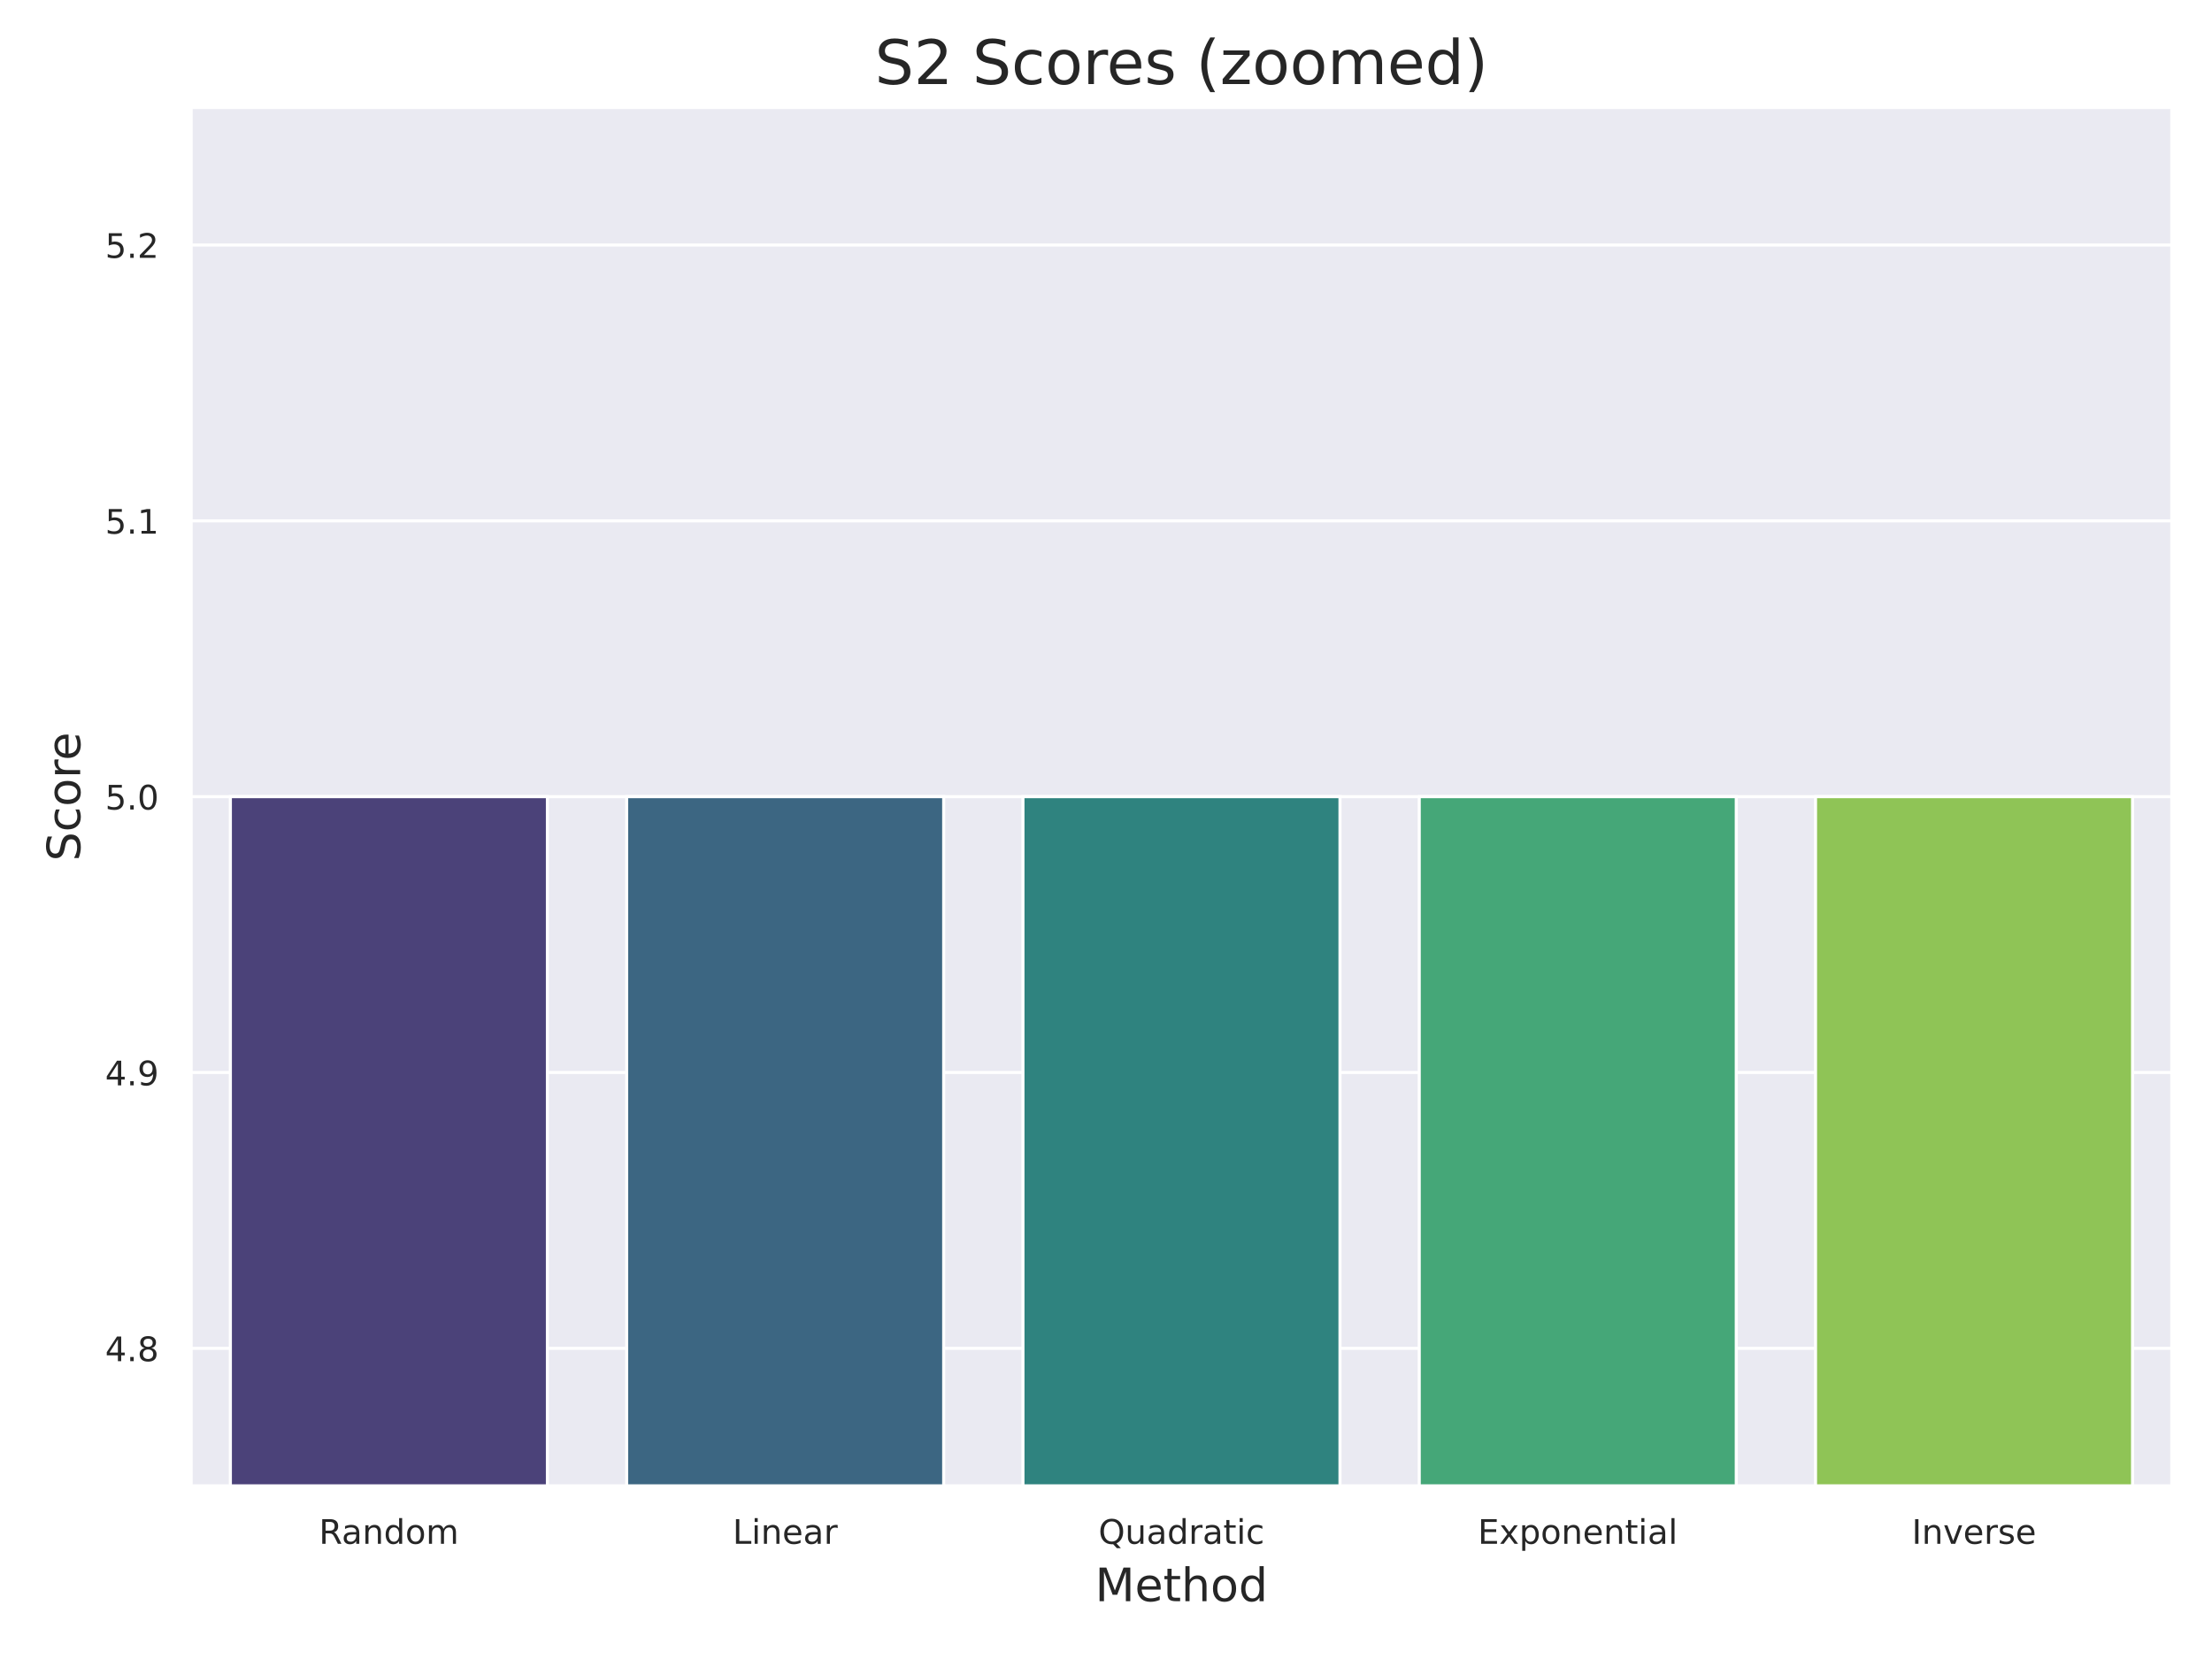
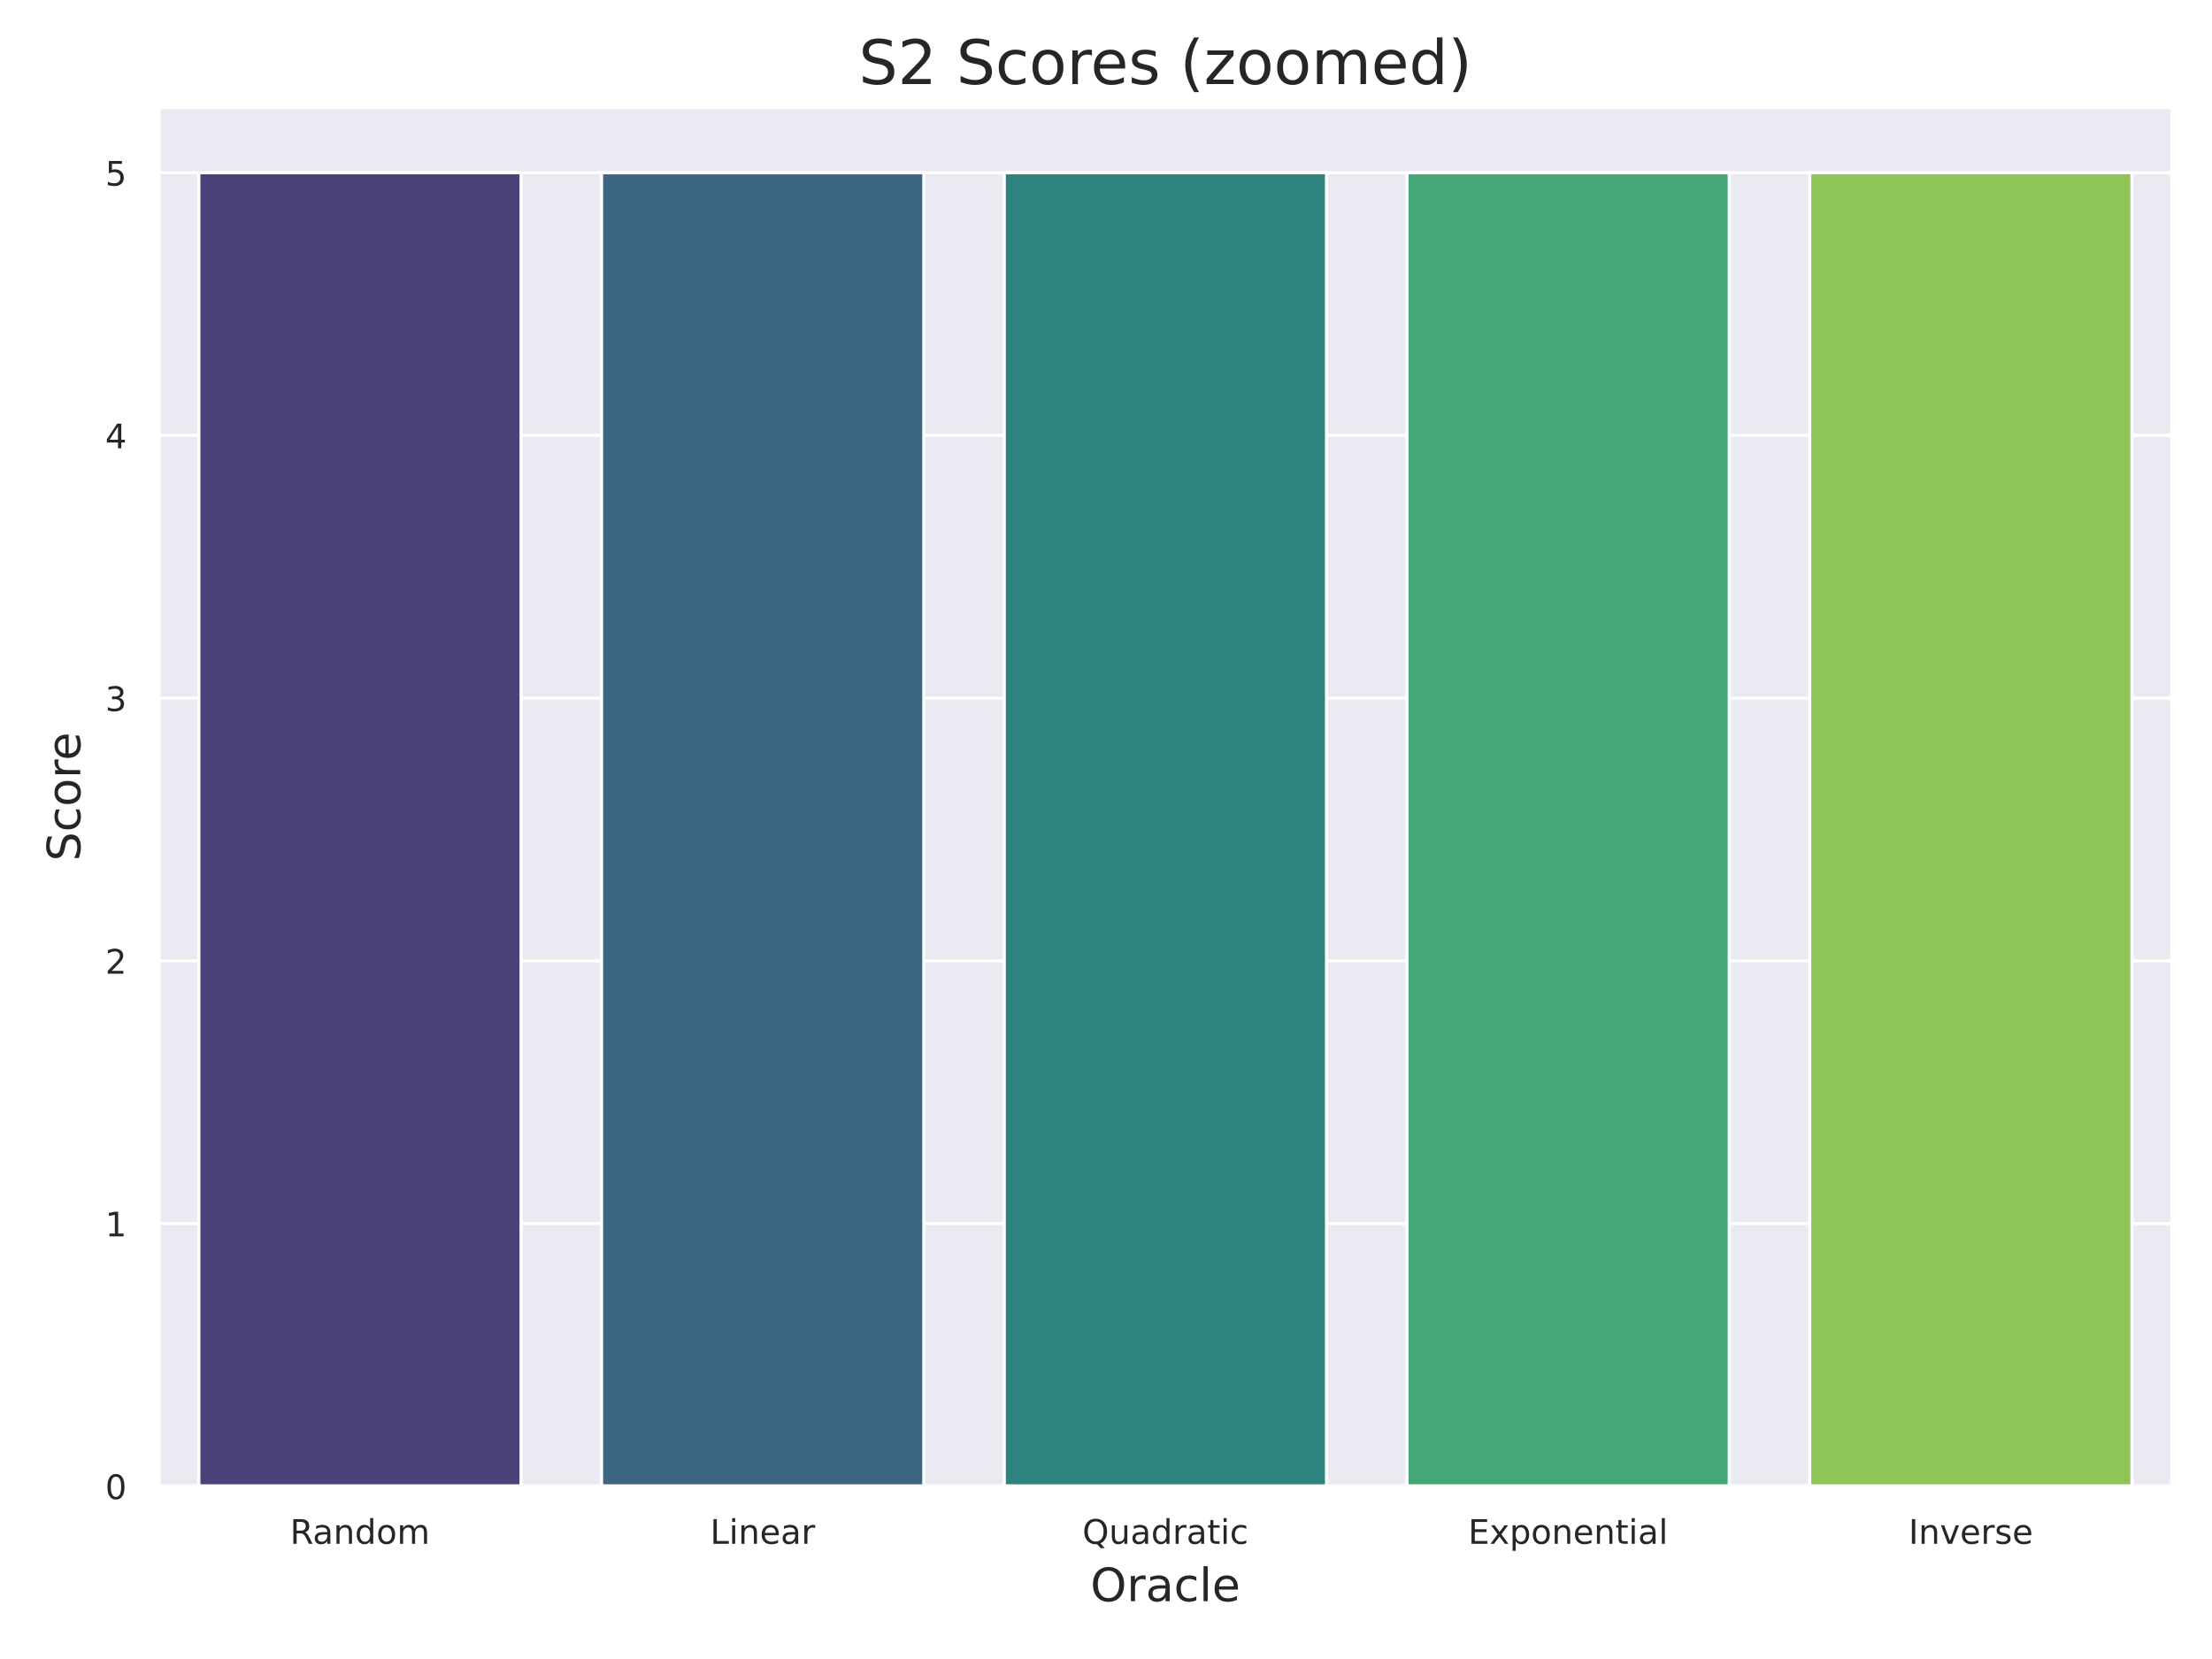
<svg xmlns="http://www.w3.org/2000/svg" xmlns:xlink="http://www.w3.org/1999/xlink" width="576pt" height="432pt" viewBox="0 0 576 432" version="1.1">
  <defs>
    <style type="text/css">*{stroke-linejoin: round; stroke-linecap: butt}</style>
  </defs>
  <g id="figure_1">
    <g id="patch_1">
      <path d="M 0 432  L 576 432  L 576 0  L 0 0  z " style="fill: #ffffff" />
    </g>
    <g id="axes_1">
      <g id="patch_2">
-         <path d="M 49.668 387.012  L 565.632 387.012  L 565.632 27.888  L 49.668 27.888  z " style="fill: #eaeaf2" />
+         <path d="M 41.298 387.012  L 565.632 387.012  L 565.632 27.888  L 41.298 27.888  z " style="fill: #eaeaf2" />
      </g>
      <g id="matplotlib.axis_1">
        <g id="xtick_1">
          <g id="text_1">
-             <g style="fill: #262626" transform="translate(83.04977 401.9986) scale(0.088 -0.088)">
+             <g style="fill: #262626" transform="translate(75.51677 401.9986) scale(0.088 -0.088)">
              <defs>
                <path id="DejaVuSans-52" d="M 2841 2188  Q 3044 2119 3236 1894  Q 3428 1669 3622 1275  L 4263 0  L 3584 0  L 2988 1197  Q 2756 1666 2539 1819  Q 2322 1972 1947 1972  L 1259 1972  L 1259 0  L 628 0  L 628 4666  L 2053 4666  Q 2853 4666 3247 4331  Q 3641 3997 3641 3322  Q 3641 2881 3436 2590  Q 3231 2300 2841 2188  z M 1259 4147  L 1259 2491  L 2053 2491  Q 2509 2491 2742 2702  Q 2975 2913 2975 3322  Q 2975 3731 2742 3939  Q 2509 4147 2053 4147  L 1259 4147  z " transform="scale(0.015625)" />
                <path id="DejaVuSans-61" d="M 2194 1759  Q 1497 1759 1228 1600  Q 959 1441 959 1056  Q 959 750 1161 570  Q 1363 391 1709 391  Q 2188 391 2477 730  Q 2766 1069 2766 1631  L 2766 1759  L 2194 1759  z M 3341 1997  L 3341 0  L 2766 0  L 2766 531  Q 2569 213 2275 61  Q 1981 -91 1556 -91  Q 1019 -91 701 211  Q 384 513 384 1019  Q 384 1609 779 1909  Q 1175 2209 1959 2209  L 2766 2209  L 2766 2266  Q 2766 2663 2505 2880  Q 2244 3097 1772 3097  Q 1472 3097 1187 3025  Q 903 2953 641 2809  L 641 3341  Q 956 3463 1253 3523  Q 1550 3584 1831 3584  Q 2591 3584 2966 3190  Q 3341 2797 3341 1997  z " transform="scale(0.015625)" />
                <path id="DejaVuSans-6e" d="M 3513 2113  L 3513 0  L 2938 0  L 2938 2094  Q 2938 2591 2744 2837  Q 2550 3084 2163 3084  Q 1697 3084 1428 2787  Q 1159 2491 1159 1978  L 1159 0  L 581 0  L 581 3500  L 1159 3500  L 1159 2956  Q 1366 3272 1645 3428  Q 1925 3584 2291 3584  Q 2894 3584 3203 3211  Q 3513 2838 3513 2113  z " transform="scale(0.015625)" />
                <path id="DejaVuSans-64" d="M 2906 2969  L 2906 4863  L 3481 4863  L 3481 0  L 2906 0  L 2906 525  Q 2725 213 2448 61  Q 2172 -91 1784 -91  Q 1150 -91 751 415  Q 353 922 353 1747  Q 353 2572 751 3078  Q 1150 3584 1784 3584  Q 2172 3584 2448 3432  Q 2725 3281 2906 2969  z M 947 1747  Q 947 1113 1208 752  Q 1469 391 1925 391  Q 2381 391 2643 752  Q 2906 1113 2906 1747  Q 2906 2381 2643 2742  Q 2381 3103 1925 3103  Q 1469 3103 1208 2742  Q 947 2381 947 1747  z " transform="scale(0.015625)" />
                <path id="DejaVuSans-6f" d="M 1959 3097  Q 1497 3097 1228 2736  Q 959 2375 959 1747  Q 959 1119 1226 758  Q 1494 397 1959 397  Q 2419 397 2687 759  Q 2956 1122 2956 1747  Q 2956 2369 2687 2733  Q 2419 3097 1959 3097  z M 1959 3584  Q 2709 3584 3137 3096  Q 3566 2609 3566 1747  Q 3566 888 3137 398  Q 2709 -91 1959 -91  Q 1206 -91 779 398  Q 353 888 353 1747  Q 353 2609 779 3096  Q 1206 3584 1959 3584  z " transform="scale(0.015625)" />
                <path id="DejaVuSans-6d" d="M 3328 2828  Q 3544 3216 3844 3400  Q 4144 3584 4550 3584  Q 5097 3584 5394 3201  Q 5691 2819 5691 2113  L 5691 0  L 5113 0  L 5113 2094  Q 5113 2597 4934 2840  Q 4756 3084 4391 3084  Q 3944 3084 3684 2787  Q 3425 2491 3425 1978  L 3425 0  L 2847 0  L 2847 2094  Q 2847 2600 2669 2842  Q 2491 3084 2119 3084  Q 1678 3084 1418 2786  Q 1159 2488 1159 1978  L 1159 0  L 581 0  L 581 3500  L 1159 3500  L 1159 2956  Q 1356 3278 1631 3431  Q 1906 3584 2284 3584  Q 2666 3584 2933 3390  Q 3200 3197 3328 2828  z " transform="scale(0.015625)" />
              </defs>
              <use xlink:href="#DejaVuSans-52" />
              <use xlink:href="#DejaVuSans-61" x="67.232" />
              <use xlink:href="#DejaVuSans-6e" x="128.512" />
              <use xlink:href="#DejaVuSans-64" x="191.891" />
              <use xlink:href="#DejaVuSans-6f" x="255.367" />
              <use xlink:href="#DejaVuSans-6d" x="316.549" />
            </g>
          </g>
        </g>
        <g id="xtick_2">
          <g id="text_2">
-             <g style="fill: #262626" transform="translate(190.7821 401.9986) scale(0.088 -0.088)">
+             <g style="fill: #262626" transform="translate(184.9231 401.9986) scale(0.088 -0.088)">
              <defs>
                <path id="DejaVuSans-4c" d="M 628 4666  L 1259 4666  L 1259 531  L 3531 531  L 3531 0  L 628 0  L 628 4666  z " transform="scale(0.015625)" />
                <path id="DejaVuSans-69" d="M 603 3500  L 1178 3500  L 1178 0  L 603 0  L 603 3500  z M 603 4863  L 1178 4863  L 1178 4134  L 603 4134  L 603 4863  z " transform="scale(0.015625)" />
                <path id="DejaVuSans-65" d="M 3597 1894  L 3597 1613  L 953 1613  Q 991 1019 1311 708  Q 1631 397 2203 397  Q 2534 397 2845 478  Q 3156 559 3463 722  L 3463 178  Q 3153 47 2828 -22  Q 2503 -91 2169 -91  Q 1331 -91 842 396  Q 353 884 353 1716  Q 353 2575 817 3079  Q 1281 3584 2069 3584  Q 2775 3584 3186 3129  Q 3597 2675 3597 1894  z M 3022 2063  Q 3016 2534 2758 2815  Q 2500 3097 2075 3097  Q 1594 3097 1305 2825  Q 1016 2553 972 2059  L 3022 2063  z " transform="scale(0.015625)" />
                <path id="DejaVuSans-72" d="M 2631 2963  Q 2534 3019 2420 3045  Q 2306 3072 2169 3072  Q 1681 3072 1420 2755  Q 1159 2438 1159 1844  L 1159 0  L 581 0  L 581 3500  L 1159 3500  L 1159 2956  Q 1341 3275 1631 3429  Q 1922 3584 2338 3584  Q 2397 3584 2469 3576  Q 2541 3569 2628 3553  L 2631 2963  z " transform="scale(0.015625)" />
              </defs>
              <use xlink:href="#DejaVuSans-4c" />
              <use xlink:href="#DejaVuSans-69" x="55.713" />
              <use xlink:href="#DejaVuSans-6e" x="83.496" />
              <use xlink:href="#DejaVuSans-65" x="146.875" />
              <use xlink:href="#DejaVuSans-61" x="208.398" />
              <use xlink:href="#DejaVuSans-72" x="269.678" />
            </g>
          </g>
        </g>
        <g id="xtick_3">
          <g id="text_3">
-             <g style="fill: #262626" transform="translate(286.0364 401.9986) scale(0.088 -0.088)">
+             <g style="fill: #262626" transform="translate(281.8514 401.9986) scale(0.088 -0.088)">
              <defs>
                <path id="DejaVuSans-51" d="M 2522 4238  Q 1834 4238 1429 3725  Q 1025 3213 1025 2328  Q 1025 1447 1429 934  Q 1834 422 2522 422  Q 3209 422 3611 934  Q 4013 1447 4013 2328  Q 4013 3213 3611 3725  Q 3209 4238 2522 4238  z M 3406 84  L 4238 -825  L 3475 -825  L 2784 -78  Q 2681 -84 2626 -87  Q 2572 -91 2522 -91  Q 1538 -91 948 567  Q 359 1225 359 2328  Q 359 3434 948 4092  Q 1538 4750 2522 4750  Q 3503 4750 4090 4092  Q 4678 3434 4678 2328  Q 4678 1516 4351 937  Q 4025 359 3406 84  z " transform="scale(0.015625)" />
                <path id="DejaVuSans-75" d="M 544 1381  L 544 3500  L 1119 3500  L 1119 1403  Q 1119 906 1312 657  Q 1506 409 1894 409  Q 2359 409 2629 706  Q 2900 1003 2900 1516  L 2900 3500  L 3475 3500  L 3475 0  L 2900 0  L 2900 538  Q 2691 219 2414 64  Q 2138 -91 1772 -91  Q 1169 -91 856 284  Q 544 659 544 1381  z M 1991 3584  L 1991 3584  z " transform="scale(0.015625)" />
                <path id="DejaVuSans-74" d="M 1172 4494  L 1172 3500  L 2356 3500  L 2356 3053  L 1172 3053  L 1172 1153  Q 1172 725 1289 603  Q 1406 481 1766 481  L 2356 481  L 2356 0  L 1766 0  Q 1100 0 847 248  Q 594 497 594 1153  L 594 3053  L 172 3053  L 172 3500  L 594 3500  L 594 4494  L 1172 4494  z " transform="scale(0.015625)" />
                <path id="DejaVuSans-63" d="M 3122 3366  L 3122 2828  Q 2878 2963 2633 3030  Q 2388 3097 2138 3097  Q 1578 3097 1268 2742  Q 959 2388 959 1747  Q 959 1106 1268 751  Q 1578 397 2138 397  Q 2388 397 2633 464  Q 2878 531 3122 666  L 3122 134  Q 2881 22 2623 -34  Q 2366 -91 2075 -91  Q 1284 -91 818 406  Q 353 903 353 1747  Q 353 2603 823 3093  Q 1294 3584 2113 3584  Q 2378 3584 2631 3529  Q 2884 3475 3122 3366  z " transform="scale(0.015625)" />
              </defs>
              <use xlink:href="#DejaVuSans-51" />
              <use xlink:href="#DejaVuSans-75" x="78.711" />
              <use xlink:href="#DejaVuSans-61" x="142.09" />
              <use xlink:href="#DejaVuSans-64" x="203.369" />
              <use xlink:href="#DejaVuSans-72" x="266.846" />
              <use xlink:href="#DejaVuSans-61" x="307.959" />
              <use xlink:href="#DejaVuSans-74" x="369.238" />
              <use xlink:href="#DejaVuSans-69" x="408.447" />
              <use xlink:href="#DejaVuSans-63" x="436.23" />
            </g>
          </g>
        </g>
        <g id="xtick_4">
          <g id="text_4">
-             <g style="fill: #262626" transform="translate(384.8223 401.9986) scale(0.088 -0.088)">
+             <g style="fill: #262626" transform="translate(382.3113 401.9986) scale(0.088 -0.088)">
              <defs>
                <path id="DejaVuSans-45" d="M 628 4666  L 3578 4666  L 3578 4134  L 1259 4134  L 1259 2753  L 3481 2753  L 3481 2222  L 1259 2222  L 1259 531  L 3634 531  L 3634 0  L 628 0  L 628 4666  z " transform="scale(0.015625)" />
                <path id="DejaVuSans-78" d="M 3513 3500  L 2247 1797  L 3578 0  L 2900 0  L 1881 1375  L 863 0  L 184 0  L 1544 1831  L 300 3500  L 978 3500  L 1906 2253  L 2834 3500  L 3513 3500  z " transform="scale(0.015625)" />
                <path id="DejaVuSans-70" d="M 1159 525  L 1159 -1331  L 581 -1331  L 581 3500  L 1159 3500  L 1159 2969  Q 1341 3281 1617 3432  Q 1894 3584 2278 3584  Q 2916 3584 3314 3078  Q 3713 2572 3713 1747  Q 3713 922 3314 415  Q 2916 -91 2278 -91  Q 1894 -91 1617 61  Q 1341 213 1159 525  z M 3116 1747  Q 3116 2381 2855 2742  Q 2594 3103 2138 3103  Q 1681 3103 1420 2742  Q 1159 2381 1159 1747  Q 1159 1113 1420 752  Q 1681 391 2138 391  Q 2594 391 2855 752  Q 3116 1113 3116 1747  z " transform="scale(0.015625)" />
                <path id="DejaVuSans-6c" d="M 603 4863  L 1178 4863  L 1178 0  L 603 0  L 603 4863  z " transform="scale(0.015625)" />
              </defs>
              <use xlink:href="#DejaVuSans-45" />
              <use xlink:href="#DejaVuSans-78" x="63.184" />
              <use xlink:href="#DejaVuSans-70" x="122.363" />
              <use xlink:href="#DejaVuSans-6f" x="185.84" />
              <use xlink:href="#DejaVuSans-6e" x="247.021" />
              <use xlink:href="#DejaVuSans-65" x="310.4" />
              <use xlink:href="#DejaVuSans-6e" x="371.924" />
              <use xlink:href="#DejaVuSans-74" x="435.303" />
              <use xlink:href="#DejaVuSans-69" x="474.512" />
              <use xlink:href="#DejaVuSans-61" x="502.295" />
              <use xlink:href="#DejaVuSans-6c" x="563.574" />
            </g>
          </g>
        </g>
        <g id="xtick_5">
          <g id="text_5">
-             <g style="fill: #262626" transform="translate(497.8292 401.9986) scale(0.088 -0.088)">
+             <g style="fill: #262626" transform="translate(496.9922 401.9986) scale(0.088 -0.088)">
              <defs>
                <path id="DejaVuSans-49" d="M 628 4666  L 1259 4666  L 1259 0  L 628 0  L 628 4666  z " transform="scale(0.015625)" />
                <path id="DejaVuSans-76" d="M 191 3500  L 800 3500  L 1894 563  L 2988 3500  L 3597 3500  L 2284 0  L 1503 0  L 191 3500  z " transform="scale(0.015625)" />
                <path id="DejaVuSans-73" d="M 2834 3397  L 2834 2853  Q 2591 2978 2328 3040  Q 2066 3103 1784 3103  Q 1356 3103 1142 2972  Q 928 2841 928 2578  Q 928 2378 1081 2264  Q 1234 2150 1697 2047  L 1894 2003  Q 2506 1872 2764 1633  Q 3022 1394 3022 966  Q 3022 478 2636 193  Q 2250 -91 1575 -91  Q 1294 -91 989 -36  Q 684 19 347 128  L 347 722  Q 666 556 975 473  Q 1284 391 1588 391  Q 1994 391 2212 530  Q 2431 669 2431 922  Q 2431 1156 2273 1281  Q 2116 1406 1581 1522  L 1381 1569  Q 847 1681 609 1914  Q 372 2147 372 2553  Q 372 3047 722 3315  Q 1072 3584 1716 3584  Q 2034 3584 2315 3537  Q 2597 3491 2834 3397  z " transform="scale(0.015625)" />
              </defs>
              <use xlink:href="#DejaVuSans-49" />
              <use xlink:href="#DejaVuSans-6e" x="29.492" />
              <use xlink:href="#DejaVuSans-76" x="92.871" />
              <use xlink:href="#DejaVuSans-65" x="152.051" />
              <use xlink:href="#DejaVuSans-72" x="213.574" />
              <use xlink:href="#DejaVuSans-73" x="254.688" />
              <use xlink:href="#DejaVuSans-65" x="306.787" />
            </g>
          </g>
        </g>
        <g id="text_6">
-           <g style="fill: #262626" transform="translate(285.1463 416.9469) scale(0.12 -0.12)">
+           <g style="fill: #262626" transform="translate(283.9406 416.9469) scale(0.12 -0.12)">
            <defs>
-               <path id="DejaVuSans-4d" d="M 628 4666  L 1569 4666  L 2759 1491  L 3956 4666  L 4897 4666  L 4897 0  L 4281 0  L 4281 4097  L 3078 897  L 2444 897  L 1241 4097  L 1241 0  L 628 0  L 628 4666  z " transform="scale(0.015625)" />
-               <path id="DejaVuSans-68" d="M 3513 2113  L 3513 0  L 2938 0  L 2938 2094  Q 2938 2591 2744 2837  Q 2550 3084 2163 3084  Q 1697 3084 1428 2787  Q 1159 2491 1159 1978  L 1159 0  L 581 0  L 581 4863  L 1159 4863  L 1159 2956  Q 1366 3272 1645 3428  Q 1925 3584 2291 3584  Q 2894 3584 3203 3211  Q 3513 2838 3513 2113  z " transform="scale(0.015625)" />
+               <path id="DejaVuSans-4f" d="M 2522 4238  Q 1834 4238 1429 3725  Q 1025 3213 1025 2328  Q 1025 1447 1429 934  Q 1834 422 2522 422  Q 3209 422 3611 934  Q 4013 1447 4013 2328  Q 4013 3213 3611 3725  Q 3209 4238 2522 4238  z M 2522 4750  Q 3503 4750 4090 4092  Q 4678 3434 4678 2328  Q 4678 1225 4090 567  Q 3503 -91 2522 -91  Q 1538 -91 948 565  Q 359 1222 359 2328  Q 359 3434 948 4092  Q 1538 4750 2522 4750  z " transform="scale(0.015625)" />
            </defs>
-             <use xlink:href="#DejaVuSans-4d" />
-             <use xlink:href="#DejaVuSans-65" x="86.279" />
-             <use xlink:href="#DejaVuSans-74" x="147.803" />
-             <use xlink:href="#DejaVuSans-68" x="187.012" />
-             <use xlink:href="#DejaVuSans-6f" x="250.391" />
-             <use xlink:href="#DejaVuSans-64" x="311.572" />
+             <use xlink:href="#DejaVuSans-4f" />
+             <use xlink:href="#DejaVuSans-72" x="78.711" />
+             <use xlink:href="#DejaVuSans-61" x="119.824" />
+             <use xlink:href="#DejaVuSans-63" x="181.104" />
+             <use xlink:href="#DejaVuSans-6c" x="236.084" />
+             <use xlink:href="#DejaVuSans-65" x="263.867" />
          </g>
        </g>
      </g>
      <g id="matplotlib.axis_2">
        <g id="ytick_1">
          <g id="line2d_1">
-             <path d="M 49.668 351.1  L 565.632 351.1  " clip-path="url(#p0962d7d696)" style="fill: none; stroke: #ffffff; stroke-width: 0.8; stroke-linecap: round" />
+             <path d="M 41.298 387.012  L 565.632 387.012  " clip-path="url(#peed1336162)" style="fill: none; stroke: #ffffff; stroke-width: 0.8; stroke-linecap: round" />
          </g>
          <g id="text_7">
-             <g style="fill: #262626" transform="translate(27.37325 354.4429) scale(0.088 -0.088)">
-               <defs>
-                 <path id="DejaVuSans-34" d="M 2419 4116  L 825 1625  L 2419 1625  L 2419 4116  z M 2253 4666  L 3047 4666  L 3047 1625  L 3713 1625  L 3713 1100  L 3047 1100  L 3047 0  L 2419 0  L 2419 1100  L 313 1100  L 313 1709  L 2253 4666  z " transform="scale(0.015625)" />
-                 <path id="DejaVuSans-2e" d="M 684 794  L 1344 794  L 1344 0  L 684 0  L 684 794  z " transform="scale(0.015625)" />
-                 <path id="DejaVuSans-38" d="M 2034 2216  Q 1584 2216 1326 1975  Q 1069 1734 1069 1313  Q 1069 891 1326 650  Q 1584 409 2034 409  Q 2484 409 2743 651  Q 3003 894 3003 1313  Q 3003 1734 2745 1975  Q 2488 2216 2034 2216  z M 1403 2484  Q 997 2584 770 2862  Q 544 3141 544 3541  Q 544 4100 942 4425  Q 1341 4750 2034 4750  Q 2731 4750 3128 4425  Q 3525 4100 3525 3541  Q 3525 3141 3298 2862  Q 3072 2584 2669 2484  Q 3125 2378 3379 2068  Q 3634 1759 3634 1313  Q 3634 634 3220 271  Q 2806 -91 2034 -91  Q 1263 -91 848 271  Q 434 634 434 1313  Q 434 1759 690 2068  Q 947 2378 1403 2484  z M 1172 3481  Q 1172 3119 1398 2916  Q 1625 2713 2034 2713  Q 2441 2713 2670 2916  Q 2900 3119 2900 3481  Q 2900 3844 2670 4047  Q 2441 4250 2034 4250  Q 1625 4250 1398 4047  Q 1172 3844 1172 3481  z " transform="scale(0.015625)" />
-               </defs>
-               <use xlink:href="#DejaVuSans-34" />
-               <use xlink:href="#DejaVuSans-2e" x="63.623" />
-               <use xlink:href="#DejaVuSans-38" x="95.41" />
+             <g style="fill: #262626" transform="translate(27.399 390.3553) scale(0.088 -0.088)">
+               <defs>
+                 <path id="DejaVuSans-30" d="M 2034 4250  Q 1547 4250 1301 3770  Q 1056 3291 1056 2328  Q 1056 1369 1301 889  Q 1547 409 2034 409  Q 2525 409 2770 889  Q 3016 1369 3016 2328  Q 3016 3291 2770 3770  Q 2525 4250 2034 4250  z M 2034 4750  Q 2819 4750 3233 4129  Q 3647 3509 3647 2328  Q 3647 1150 3233 529  Q 2819 -91 2034 -91  Q 1250 -91 836 529  Q 422 1150 422 2328  Q 422 3509 836 4129  Q 1250 4750 2034 4750  z " transform="scale(0.015625)" />
+               </defs>
+               <use xlink:href="#DejaVuSans-30" />
            </g>
          </g>
        </g>
        <g id="ytick_2">
          <g id="line2d_2">
-             <path d="M 49.668 279.275  L 565.632 279.275  " clip-path="url(#p0962d7d696)" style="fill: none; stroke: #ffffff; stroke-width: 0.8; stroke-linecap: round" />
+             <path d="M 41.298 318.607  L 565.632 318.607  " clip-path="url(#peed1336162)" style="fill: none; stroke: #ffffff; stroke-width: 0.8; stroke-linecap: round" />
          </g>
          <g id="text_8">
-             <g style="fill: #262626" transform="translate(27.37325 282.6181) scale(0.088 -0.088)">
-               <defs>
-                 <path id="DejaVuSans-39" d="M 703 97  L 703 672  Q 941 559 1184 500  Q 1428 441 1663 441  Q 2288 441 2617 861  Q 2947 1281 2994 2138  Q 2813 1869 2534 1725  Q 2256 1581 1919 1581  Q 1219 1581 811 2004  Q 403 2428 403 3163  Q 403 3881 828 4315  Q 1253 4750 1959 4750  Q 2769 4750 3195 4129  Q 3622 3509 3622 2328  Q 3622 1225 3098 567  Q 2575 -91 1691 -91  Q 1453 -91 1209 -44  Q 966 3 703 97  z M 1959 2075  Q 2384 2075 2632 2365  Q 2881 2656 2881 3163  Q 2881 3666 2632 3958  Q 2384 4250 1959 4250  Q 1534 4250 1286 3958  Q 1038 3666 1038 3163  Q 1038 2656 1286 2365  Q 1534 2075 1959 2075  z " transform="scale(0.015625)" />
-               </defs>
-               <use xlink:href="#DejaVuSans-34" />
-               <use xlink:href="#DejaVuSans-2e" x="63.623" />
-               <use xlink:href="#DejaVuSans-39" x="95.41" />
+             <g style="fill: #262626" transform="translate(27.399 321.9507) scale(0.088 -0.088)">
+               <defs>
+                 <path id="DejaVuSans-31" d="M 794 531  L 1825 531  L 1825 4091  L 703 3866  L 703 4441  L 1819 4666  L 2450 4666  L 2450 531  L 3481 531  L 3481 0  L 794 0  L 794 531  z " transform="scale(0.015625)" />
+               </defs>
+               <use xlink:href="#DejaVuSans-31" />
            </g>
          </g>
        </g>
        <g id="ytick_3">
          <g id="line2d_3">
-             <path d="M 49.668 207.45  L 565.632 207.45  " clip-path="url(#p0962d7d696)" style="fill: none; stroke: #ffffff; stroke-width: 0.8; stroke-linecap: round" />
+             <path d="M 41.298 250.203  L 565.632 250.203  " clip-path="url(#peed1336162)" style="fill: none; stroke: #ffffff; stroke-width: 0.8; stroke-linecap: round" />
          </g>
          <g id="text_9">
-             <g style="fill: #262626" transform="translate(27.37325 210.7933) scale(0.088 -0.088)">
-               <defs>
-                 <path id="DejaVuSans-35" d="M 691 4666  L 3169 4666  L 3169 4134  L 1269 4134  L 1269 2991  Q 1406 3038 1543 3061  Q 1681 3084 1819 3084  Q 2600 3084 3056 2656  Q 3513 2228 3513 1497  Q 3513 744 3044 326  Q 2575 -91 1722 -91  Q 1428 -91 1123 -41  Q 819 9 494 109  L 494 744  Q 775 591 1075 516  Q 1375 441 1709 441  Q 2250 441 2565 725  Q 2881 1009 2881 1497  Q 2881 1984 2565 2268  Q 2250 2553 1709 2553  Q 1456 2553 1204 2497  Q 953 2441 691 2322  L 691 4666  z " transform="scale(0.015625)" />
-                 <path id="DejaVuSans-30" d="M 2034 4250  Q 1547 4250 1301 3770  Q 1056 3291 1056 2328  Q 1056 1369 1301 889  Q 1547 409 2034 409  Q 2525 409 2770 889  Q 3016 1369 3016 2328  Q 3016 3291 2770 3770  Q 2525 4250 2034 4250  z M 2034 4750  Q 2819 4750 3233 4129  Q 3647 3509 3647 2328  Q 3647 1150 3233 529  Q 2819 -91 2034 -91  Q 1250 -91 836 529  Q 422 1150 422 2328  Q 422 3509 836 4129  Q 1250 4750 2034 4750  z " transform="scale(0.015625)" />
-               </defs>
-               <use xlink:href="#DejaVuSans-35" />
-               <use xlink:href="#DejaVuSans-2e" x="63.623" />
-               <use xlink:href="#DejaVuSans-30" x="95.41" />
+             <g style="fill: #262626" transform="translate(27.399 253.5462) scale(0.088 -0.088)">
+               <defs>
+                 <path id="DejaVuSans-32" d="M 1228 531  L 3431 531  L 3431 0  L 469 0  L 469 531  Q 828 903 1448 1529  Q 2069 2156 2228 2338  Q 2531 2678 2651 2914  Q 2772 3150 2772 3378  Q 2772 3750 2511 3984  Q 2250 4219 1831 4219  Q 1534 4219 1204 4116  Q 875 4013 500 3803  L 500 4441  Q 881 4594 1212 4672  Q 1544 4750 1819 4750  Q 2544 4750 2975 4387  Q 3406 4025 3406 3419  Q 3406 3131 3298 2873  Q 3191 2616 2906 2266  Q 2828 2175 2409 1742  Q 1991 1309 1228 531  z " transform="scale(0.015625)" />
+               </defs>
+               <use xlink:href="#DejaVuSans-32" />
            </g>
          </g>
        </g>
        <g id="ytick_4">
          <g id="line2d_4">
-             <path d="M 49.668 135.625  L 565.632 135.625  " clip-path="url(#p0962d7d696)" style="fill: none; stroke: #ffffff; stroke-width: 0.8; stroke-linecap: round" />
+             <path d="M 41.298 181.798  L 565.632 181.798  " clip-path="url(#peed1336162)" style="fill: none; stroke: #ffffff; stroke-width: 0.8; stroke-linecap: round" />
          </g>
          <g id="text_10">
-             <g style="fill: #262626" transform="translate(27.37325 138.9685) scale(0.088 -0.088)">
-               <defs>
-                 <path id="DejaVuSans-31" d="M 794 531  L 1825 531  L 1825 4091  L 703 3866  L 703 4441  L 1819 4666  L 2450 4666  L 2450 531  L 3481 531  L 3481 0  L 794 0  L 794 531  z " transform="scale(0.015625)" />
-               </defs>
-               <use xlink:href="#DejaVuSans-35" />
-               <use xlink:href="#DejaVuSans-2e" x="63.623" />
-               <use xlink:href="#DejaVuSans-31" x="95.41" />
+             <g style="fill: #262626" transform="translate(27.399 185.1416) scale(0.088 -0.088)">
+               <defs>
+                 <path id="DejaVuSans-33" d="M 2597 2516  Q 3050 2419 3304 2112  Q 3559 1806 3559 1356  Q 3559 666 3084 287  Q 2609 -91 1734 -91  Q 1441 -91 1130 -33  Q 819 25 488 141  L 488 750  Q 750 597 1062 519  Q 1375 441 1716 441  Q 2309 441 2620 675  Q 2931 909 2931 1356  Q 2931 1769 2642 2001  Q 2353 2234 1838 2234  L 1294 2234  L 1294 2753  L 1863 2753  Q 2328 2753 2575 2939  Q 2822 3125 2822 3475  Q 2822 3834 2567 4026  Q 2313 4219 1838 4219  Q 1578 4219 1281 4162  Q 984 4106 628 3988  L 628 4550  Q 988 4650 1302 4700  Q 1616 4750 1894 4750  Q 2613 4750 3031 4423  Q 3450 4097 3450 3541  Q 3450 3153 3228 2886  Q 3006 2619 2597 2516  z " transform="scale(0.015625)" />
+               </defs>
+               <use xlink:href="#DejaVuSans-33" />
            </g>
          </g>
        </g>
        <g id="ytick_5">
          <g id="line2d_5">
-             <path d="M 49.668 63.8  L 565.632 63.8  " clip-path="url(#p0962d7d696)" style="fill: none; stroke: #ffffff; stroke-width: 0.8; stroke-linecap: round" />
+             <path d="M 41.298 113.394  L 565.632 113.394  " clip-path="url(#peed1336162)" style="fill: none; stroke: #ffffff; stroke-width: 0.8; stroke-linecap: round" />
          </g>
          <g id="text_11">
-             <g style="fill: #262626" transform="translate(27.37325 67.14371) scale(0.088 -0.088)">
-               <defs>
-                 <path id="DejaVuSans-32" d="M 1228 531  L 3431 531  L 3431 0  L 469 0  L 469 531  Q 828 903 1448 1529  Q 2069 2156 2228 2338  Q 2531 2678 2651 2914  Q 2772 3150 2772 3378  Q 2772 3750 2511 3984  Q 2250 4219 1831 4219  Q 1534 4219 1204 4116  Q 875 4013 500 3803  L 500 4441  Q 881 4594 1212 4672  Q 1544 4750 1819 4750  Q 2544 4750 2975 4387  Q 3406 4025 3406 3419  Q 3406 3131 3298 2873  Q 3191 2616 2906 2266  Q 2828 2175 2409 1742  Q 1991 1309 1228 531  z " transform="scale(0.015625)" />
+             <g style="fill: #262626" transform="translate(27.399 116.737) scale(0.088 -0.088)">
+               <defs>
+                 <path id="DejaVuSans-34" d="M 2419 4116  L 825 1625  L 2419 1625  L 2419 4116  z M 2253 4666  L 3047 4666  L 3047 1625  L 3713 1625  L 3713 1100  L 3047 1100  L 3047 0  L 2419 0  L 2419 1100  L 313 1100  L 313 1709  L 2253 4666  z " transform="scale(0.015625)" />
+               </defs>
+               <use xlink:href="#DejaVuSans-34" />
+             </g>
+           </g>
+         </g>
+         <g id="ytick_6">
+           <g id="line2d_6">
+             <path d="M 41.298 44.989  L 565.632 44.989  " clip-path="url(#peed1336162)" style="fill: none; stroke: #ffffff; stroke-width: 0.8; stroke-linecap: round" />
+           </g>
+           <g id="text_12">
+             <g style="fill: #262626" transform="translate(27.399 48.33246) scale(0.088 -0.088)">
+               <defs>
+                 <path id="DejaVuSans-35" d="M 691 4666  L 3169 4666  L 3169 4134  L 1269 4134  L 1269 2991  Q 1406 3038 1543 3061  Q 1681 3084 1819 3084  Q 2600 3084 3056 2656  Q 3513 2228 3513 1497  Q 3513 744 3044 326  Q 2575 -91 1722 -91  Q 1428 -91 1123 -41  Q 819 9 494 109  L 494 744  Q 775 591 1075 516  Q 1375 441 1709 441  Q 2250 441 2565 725  Q 2881 1009 2881 1497  Q 2881 1984 2565 2268  Q 2250 2553 1709 2553  Q 1456 2553 1204 2497  Q 953 2441 691 2322  L 691 4666  z " transform="scale(0.015625)" />
              </defs>
              <use xlink:href="#DejaVuSans-35" />
-               <use xlink:href="#DejaVuSans-2e" x="63.623" />
-               <use xlink:href="#DejaVuSans-32" x="95.41" />
-             </g>
-           </g>
-         </g>
-         <g id="text_12">
-           <g style="fill: #262626" transform="translate(20.87762 224.2528) rotate(-90) scale(0.12 -0.12)">
+             </g>
+           </g>
+         </g>
+         <g id="text_13">
+           <g style="fill: #262626" transform="translate(20.90338 224.2528) rotate(-90) scale(0.12 -0.12)">
            <defs>
              <path id="DejaVuSans-53" d="M 3425 4513  L 3425 3897  Q 3066 4069 2747 4153  Q 2428 4238 2131 4238  Q 1616 4238 1336 4038  Q 1056 3838 1056 3469  Q 1056 3159 1242 3001  Q 1428 2844 1947 2747  L 2328 2669  Q 3034 2534 3370 2195  Q 3706 1856 3706 1288  Q 3706 609 3251 259  Q 2797 -91 1919 -91  Q 1588 -91 1214 -16  Q 841 59 441 206  L 441 856  Q 825 641 1194 531  Q 1563 422 1919 422  Q 2459 422 2753 634  Q 3047 847 3047 1241  Q 3047 1584 2836 1778  Q 2625 1972 2144 2069  L 1759 2144  Q 1053 2284 737 2584  Q 422 2884 422 3419  Q 422 4038 858 4394  Q 1294 4750 2059 4750  Q 2388 4750 2728 4690  Q 3069 4631 3425 4513  z " transform="scale(0.015625)" />
            </defs>
            <use xlink:href="#DejaVuSans-53" />
            <use xlink:href="#DejaVuSans-63" x="63.477" />
            <use xlink:href="#DejaVuSans-6f" x="118.457" />
            <use xlink:href="#DejaVuSans-72" x="179.639" />
            <use xlink:href="#DejaVuSans-65" x="218.502" />
          </g>
        </g>
      </g>
      <g id="patch_3">
-         <path d="M 59.987 3798.69  L 142.542 3798.69  L 142.542 207.45  L 59.987 207.45  z " clip-path="url(#p0962d7d696)" style="fill: #4b4279; stroke: #ffffff; stroke-width: 0.8; stroke-linejoin: miter" />
+         <path d="M 51.785 387.012  L 135.678 387.012  L 135.678 44.989  L 51.785 44.989  z " clip-path="url(#peed1336162)" style="fill: #4b4279; stroke: #ffffff; stroke-width: 0.8; stroke-linejoin: miter" />
      </g>
      <g id="patch_4">
-         <path d="M 163.18 3798.69  L 245.734 3798.69  L 245.734 207.45  L 163.18 207.45  z " clip-path="url(#p0962d7d696)" style="fill: #3c6682; stroke: #ffffff; stroke-width: 0.8; stroke-linejoin: miter" />
+         <path d="M 156.651 387.012  L 240.545 387.012  L 240.545 44.989  L 156.651 44.989  z " clip-path="url(#peed1336162)" style="fill: #3c6682; stroke: #ffffff; stroke-width: 0.8; stroke-linejoin: miter" />
      </g>
      <g id="patch_5">
-         <path d="M 266.373 3798.69  L 348.927 3798.69  L 348.927 207.45  L 266.373 207.45  z " clip-path="url(#p0962d7d696)" style="fill: #2f837f; stroke: #ffffff; stroke-width: 0.8; stroke-linejoin: miter" />
+         <path d="M 261.518 387.012  L 345.412 387.012  L 345.412 44.989  L 261.518 44.989  z " clip-path="url(#peed1336162)" style="fill: #2f837f; stroke: #ffffff; stroke-width: 0.8; stroke-linejoin: miter" />
      </g>
      <g id="patch_6">
-         <path d="M 369.566 3798.69  L 452.12 3798.69  L 452.12 207.45  L 369.566 207.45  z " clip-path="url(#p0962d7d696)" style="fill: #45a778; stroke: #ffffff; stroke-width: 0.8; stroke-linejoin: miter" />
+         <path d="M 366.385 387.012  L 450.279 387.012  L 450.279 44.989  L 366.385 44.989  z " clip-path="url(#peed1336162)" style="fill: #45a778; stroke: #ffffff; stroke-width: 0.8; stroke-linejoin: miter" />
      </g>
      <g id="patch_7">
-         <path d="M 472.758 3798.69  L 555.313 3798.69  L 555.313 207.45  L 472.758 207.45  z " clip-path="url(#p0962d7d696)" style="fill: #8fc456; stroke: #ffffff; stroke-width: 0.8; stroke-linejoin: miter" />
-       </g>
-       <g id="line2d_6">
-         <path clip-path="url(#p0962d7d696)" style="fill: none; stroke: #424242; stroke-width: 1.8; stroke-linecap: round" />
+         <path d="M 471.252 387.012  L 555.145 387.012  L 555.145 44.989  L 471.252 44.989  z " clip-path="url(#peed1336162)" style="fill: #8fc456; stroke: #ffffff; stroke-width: 0.8; stroke-linejoin: miter" />
      </g>
      <g id="line2d_7">
-         <path clip-path="url(#p0962d7d696)" style="fill: none; stroke: #424242; stroke-width: 1.8; stroke-linecap: round" />
+         <path clip-path="url(#peed1336162)" style="fill: none; stroke: #424242; stroke-width: 1.8; stroke-linecap: round" />
      </g>
      <g id="line2d_8">
-         <path clip-path="url(#p0962d7d696)" style="fill: none; stroke: #424242; stroke-width: 1.8; stroke-linecap: round" />
+         <path clip-path="url(#peed1336162)" style="fill: none; stroke: #424242; stroke-width: 1.8; stroke-linecap: round" />
      </g>
      <g id="line2d_9">
-         <path clip-path="url(#p0962d7d696)" style="fill: none; stroke: #424242; stroke-width: 1.8; stroke-linecap: round" />
+         <path clip-path="url(#peed1336162)" style="fill: none; stroke: #424242; stroke-width: 1.8; stroke-linecap: round" />
      </g>
      <g id="line2d_10">
-         <path clip-path="url(#p0962d7d696)" style="fill: none; stroke: #424242; stroke-width: 1.8; stroke-linecap: round" />
+         <path clip-path="url(#peed1336162)" style="fill: none; stroke: #424242; stroke-width: 1.8; stroke-linecap: round" />
+       </g>
+       <g id="line2d_11">
+         <path clip-path="url(#peed1336162)" style="fill: none; stroke: #424242; stroke-width: 1.8; stroke-linecap: round" />
      </g>
      <g id="patch_8">
-         <path d="M 49.668 387.012  L 49.668 27.888  " style="fill: none; stroke: #ffffff; stroke-linejoin: miter; stroke-linecap: square" />
+         <path d="M 41.298 387.012  L 41.298 27.888  " style="fill: none; stroke: #ffffff; stroke-linejoin: miter; stroke-linecap: square" />
      </g>
      <g id="patch_9">
        <path d="M 565.632 387.012  L 565.632 27.888  " style="fill: none; stroke: #ffffff; stroke-linejoin: miter; stroke-linecap: square" />
      </g>
      <g id="patch_10">
-         <path d="M 49.668 387.012  L 565.632 387.012  " style="fill: none; stroke: #ffffff; stroke-linejoin: miter; stroke-linecap: square" />
+         <path d="M 41.298 387.012  L 565.632 387.012  " style="fill: none; stroke: #ffffff; stroke-linejoin: miter; stroke-linecap: square" />
      </g>
      <g id="patch_11">
-         <path d="M 49.668 27.888  L 565.632 27.888  " style="fill: none; stroke: #ffffff; stroke-linejoin: miter; stroke-linecap: square" />
-       </g>
-       <g id="text_13">
-         <g style="fill: #262626" transform="translate(227.8 21.888) scale(0.16 -0.16)">
+         <path d="M 41.298 27.888  L 565.632 27.888  " style="fill: none; stroke: #ffffff; stroke-linejoin: miter; stroke-linecap: square" />
+       </g>
+       <g id="text_14">
+         <g style="fill: #262626" transform="translate(223.615 21.888) scale(0.16 -0.16)">
          <defs>
            <path id="DejaVuSans-20" transform="scale(0.015625)" />
            <path id="DejaVuSans-28" d="M 1984 4856  Q 1566 4138 1362 3434  Q 1159 2731 1159 2009  Q 1159 1288 1364 580  Q 1569 -128 1984 -844  L 1484 -844  Q 1016 -109 783 600  Q 550 1309 550 2009  Q 550 2706 781 3412  Q 1013 4119 1484 4856  L 1984 4856  z " transform="scale(0.015625)" />
            <path id="DejaVuSans-7a" d="M 353 3500  L 3084 3500  L 3084 2975  L 922 459  L 3084 459  L 3084 0  L 275 0  L 275 525  L 2438 3041  L 353 3041  L 353 3500  z " transform="scale(0.015625)" />
            <path id="DejaVuSans-29" d="M 513 4856  L 1013 4856  Q 1481 4119 1714 3412  Q 1947 2706 1947 2009  Q 1947 1309 1714 600  Q 1481 -109 1013 -844  L 513 -844  Q 928 -128 1133 580  Q 1338 1288 1338 2009  Q 1338 2731 1133 3434  Q 928 4138 513 4856  z " transform="scale(0.015625)" />
          </defs>
          <use xlink:href="#DejaVuSans-53" />
          <use xlink:href="#DejaVuSans-32" x="63.477" />
          <use xlink:href="#DejaVuSans-20" x="127.1" />
          <use xlink:href="#DejaVuSans-53" x="158.887" />
          <use xlink:href="#DejaVuSans-63" x="222.363" />
          <use xlink:href="#DejaVuSans-6f" x="277.344" />
          <use xlink:href="#DejaVuSans-72" x="338.525" />
          <use xlink:href="#DejaVuSans-65" x="377.389" />
          <use xlink:href="#DejaVuSans-73" x="438.912" />
          <use xlink:href="#DejaVuSans-20" x="491.012" />
          <use xlink:href="#DejaVuSans-28" x="522.799" />
          <use xlink:href="#DejaVuSans-7a" x="561.812" />
          <use xlink:href="#DejaVuSans-6f" x="614.303" />
          <use xlink:href="#DejaVuSans-6f" x="675.484" />
          <use xlink:href="#DejaVuSans-6d" x="736.666" />
          <use xlink:href="#DejaVuSans-65" x="834.078" />
          <use xlink:href="#DejaVuSans-64" x="895.602" />
          <use xlink:href="#DejaVuSans-29" x="959.078" />
        </g>
      </g>
    </g>
  </g>
  <defs>
-     <clipPath id="p0962d7d696">
-       <rect x="49.668" y="27.888" width="515.964" height="359.124" />
+     <clipPath id="peed1336162">
+       <rect x="41.298" y="27.888" width="524.334" height="359.124" />
    </clipPath>
  </defs>
</svg>
